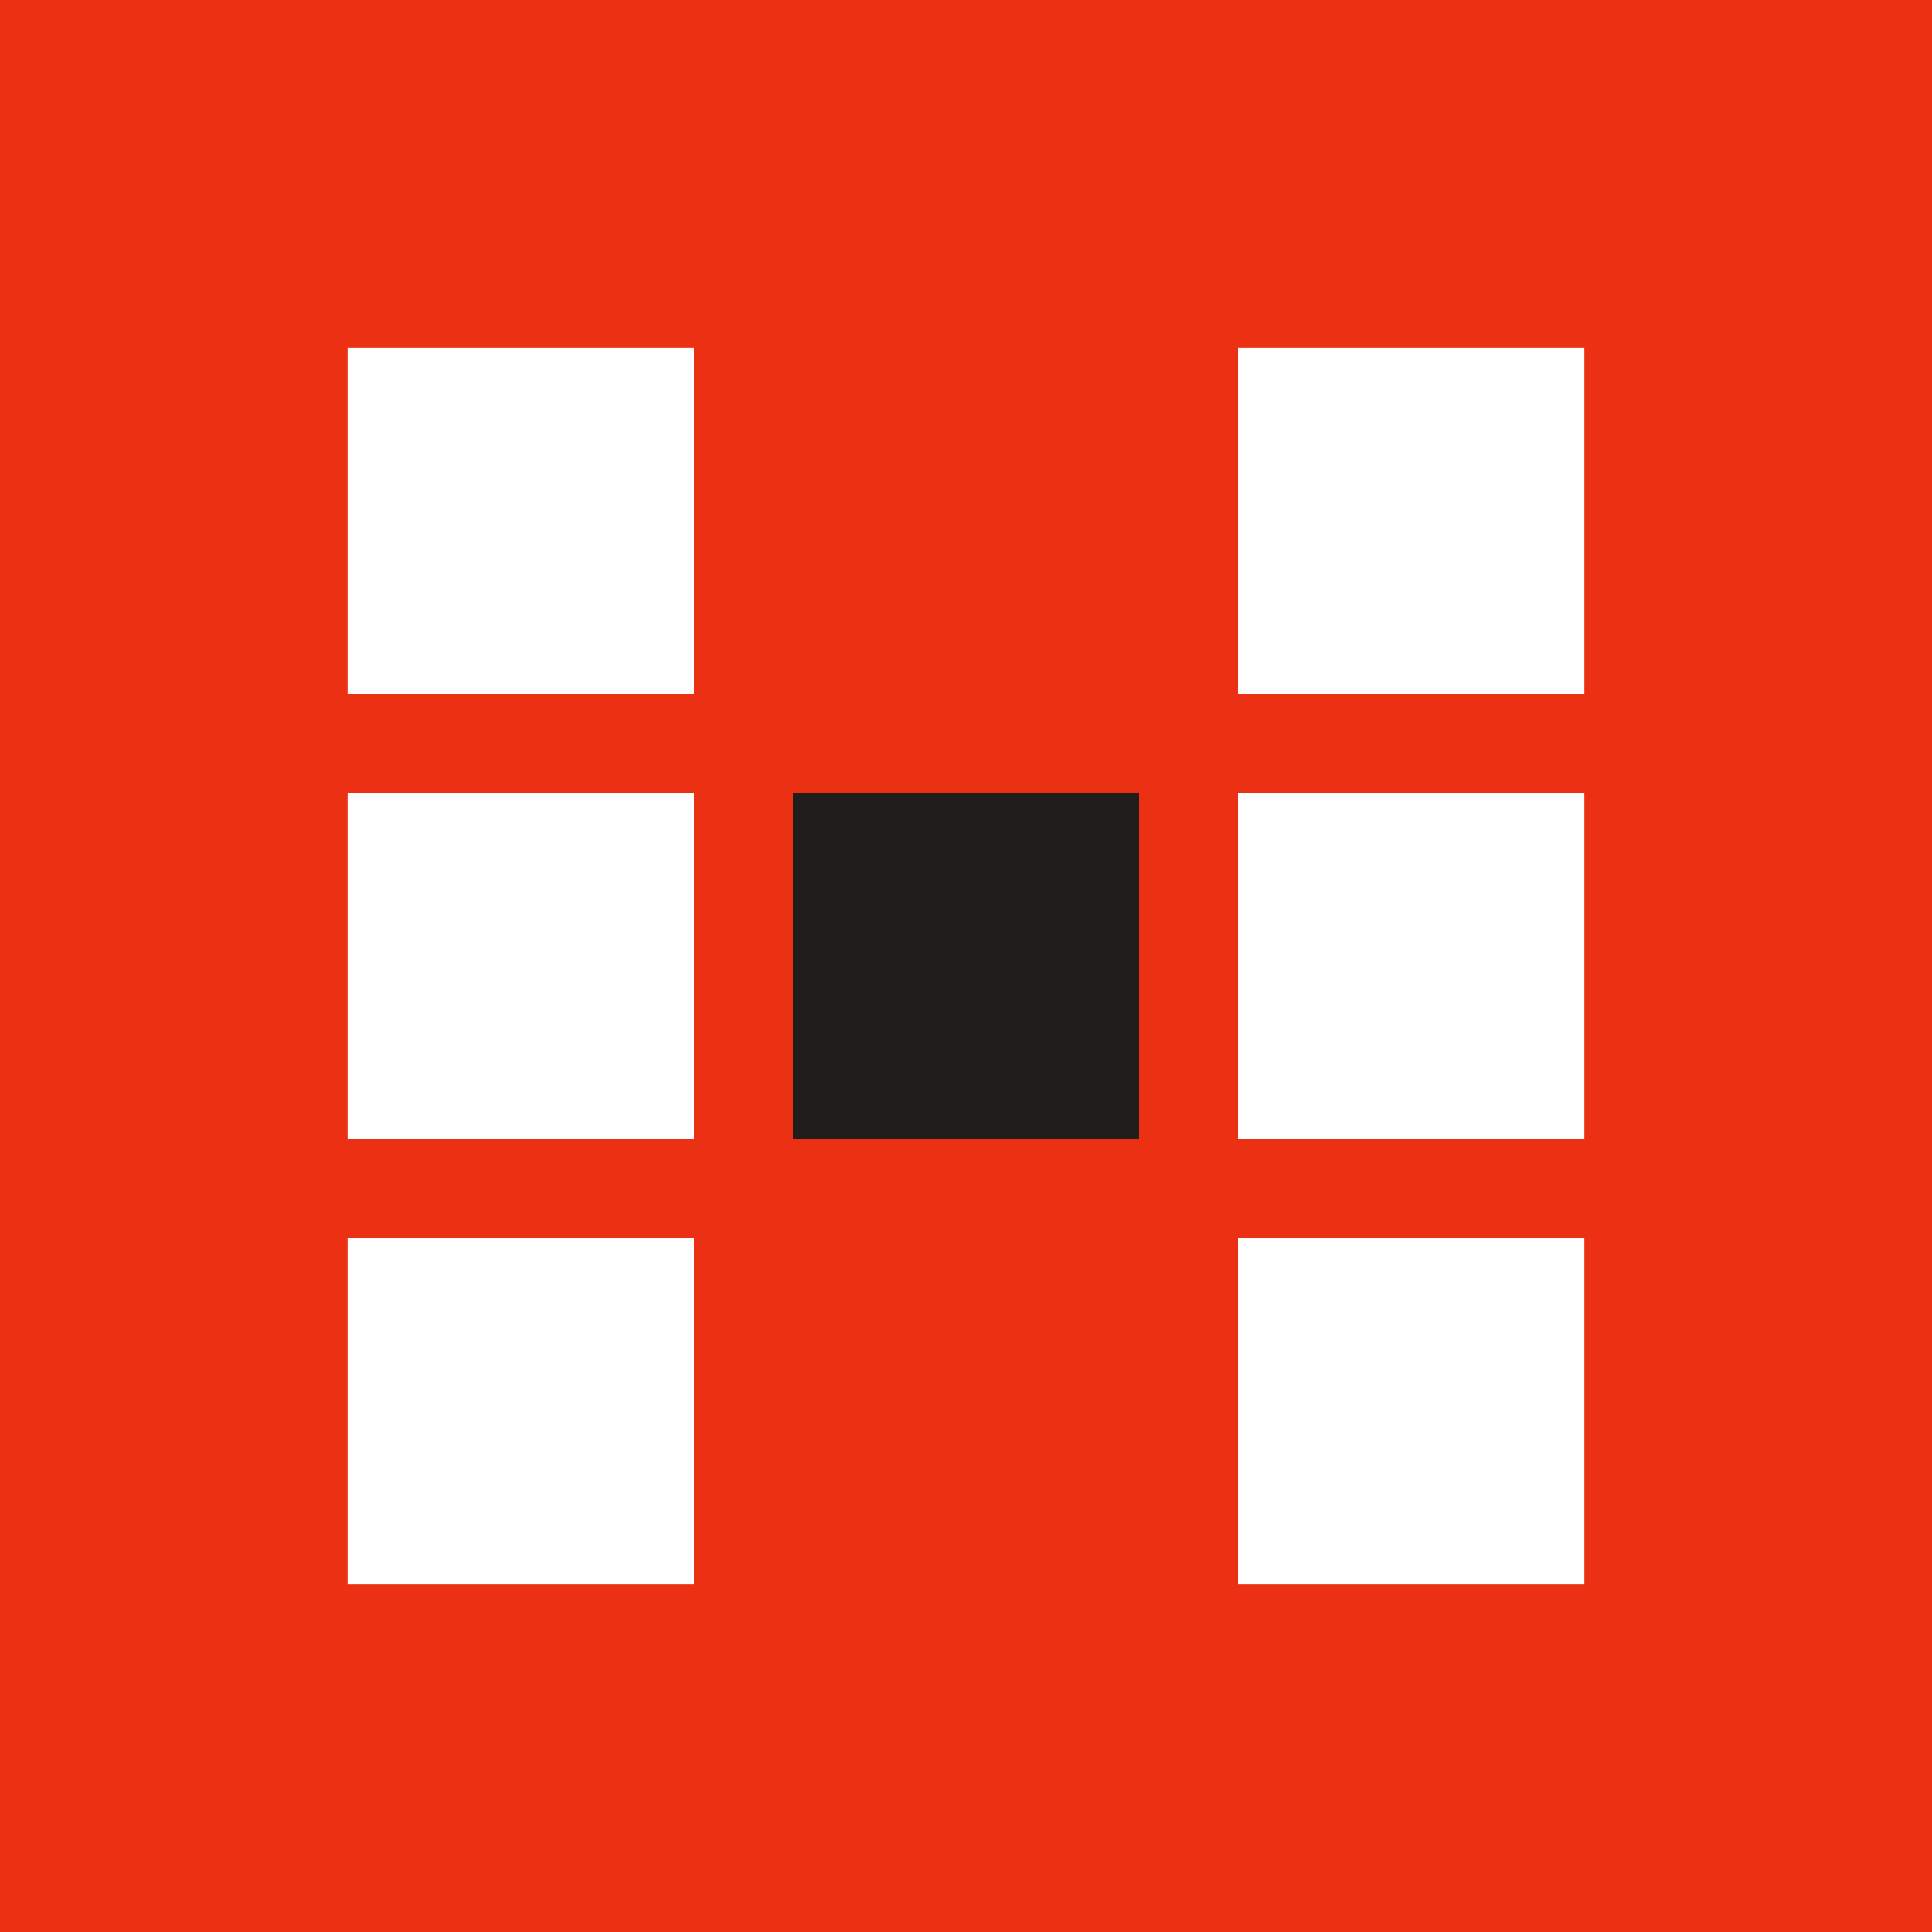
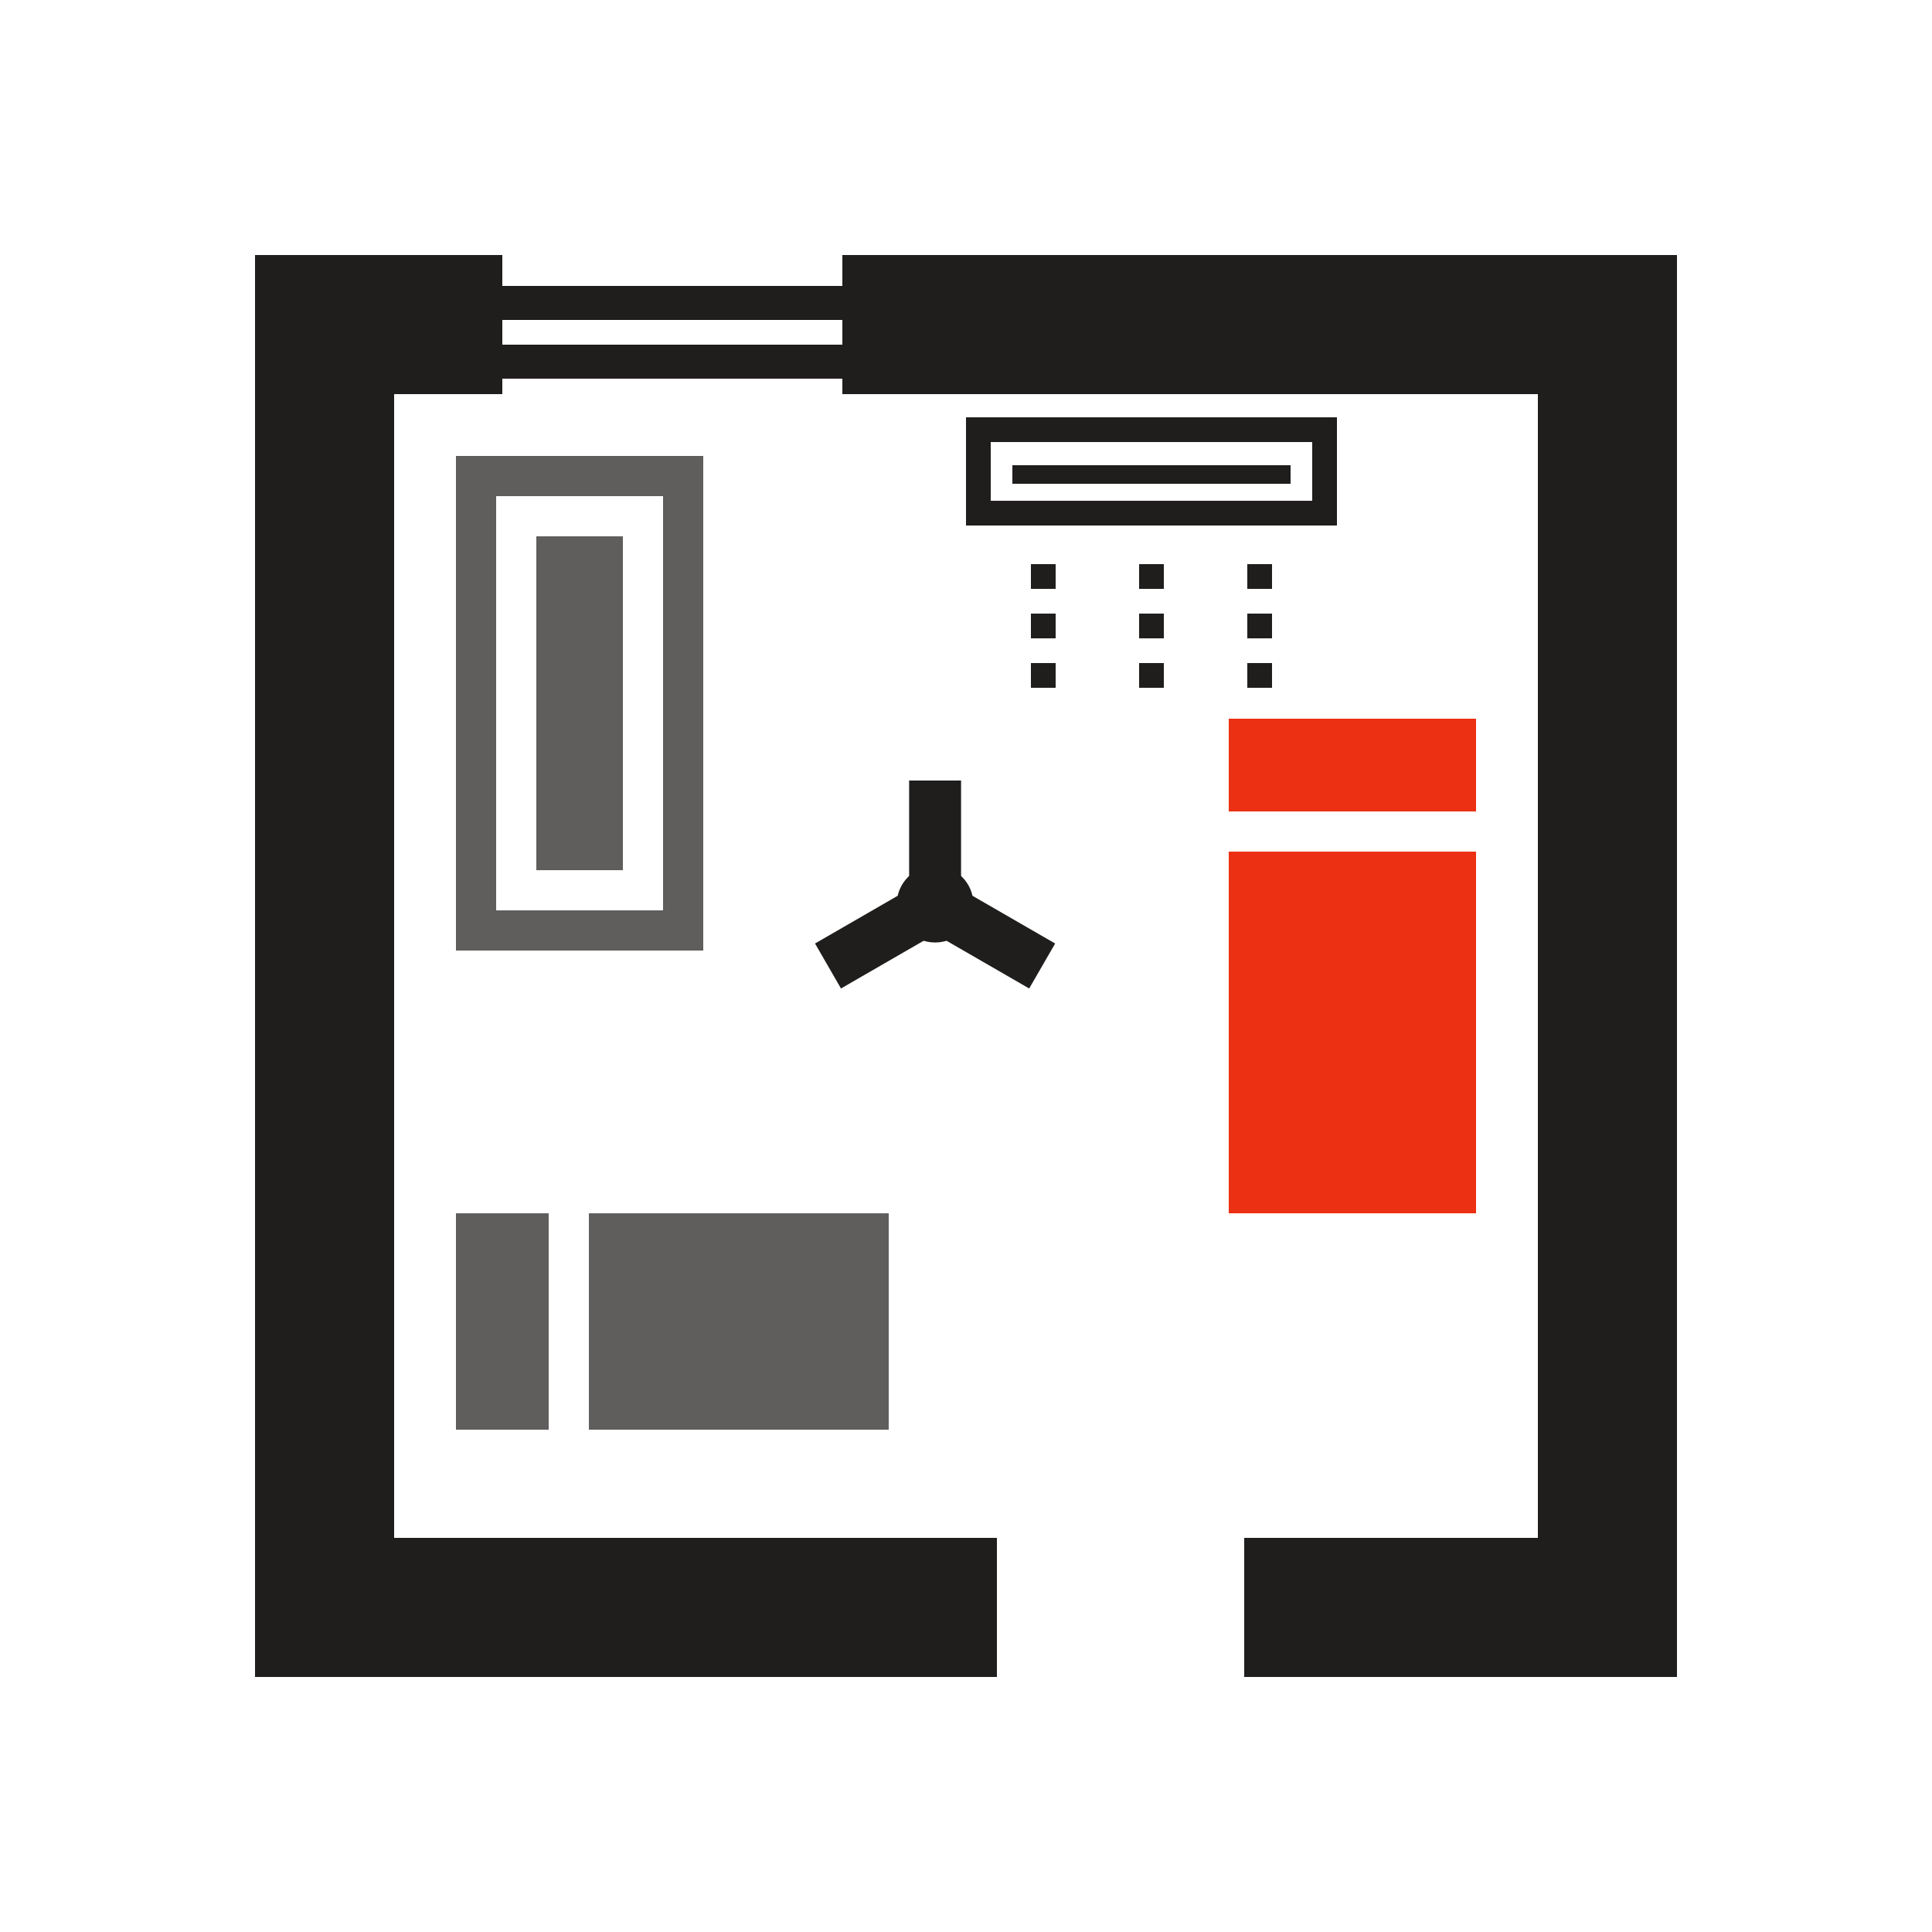
<svg xmlns="http://www.w3.org/2000/svg" width="192" height="192" viewBox="0 0 192 192">
-   <rect width="192" height="192" fill="#EC3013" />
-   <rect x="34.560" y="34.560" width="34.406" height="34.406" fill="#FFFFFF" />
-   <rect x="34.560" y="78.797" width="34.406" height="34.406" fill="#FFFFFF" />
-   <rect x="34.560" y="123.034" width="34.406" height="34.406" fill="#FFFFFF" />
-   <rect x="123.034" y="34.560" width="34.406" height="34.406" fill="#FFFFFF" />
-   <rect x="123.034" y="78.797" width="34.406" height="34.406" fill="#FFFFFF" />
-   <rect x="123.034" y="123.034" width="34.406" height="34.406" fill="#FFFFFF" />
-   <rect x="78.797" y="78.797" width="34.406" height="34.406" fill="#201E1D" />
+   <rect width="192" height="192" fill="#FFFFFF" />
+   <g transform="translate(19.200 19.200)">
+     <rect x="6.144" y="6.144" width="24.576" height="13.824" fill="#201E1D" />
+     <rect x="64.512" y="6.144" width="82.944" height="13.824" fill="#201E1D" />
+     <rect x="6.144" y="6.144" width="13.824" height="141.312" fill="#201E1D" />
+     <rect x="133.632" y="6.144" width="13.824" height="141.312" fill="#201E1D" />
+     <rect x="6.144" y="133.632" width="73.728" height="13.824" fill="#201E1D" />
+     <rect x="104.448" y="133.632" width="43.008" height="13.824" fill="#201E1D" />
+     <rect x="30.720" y="9.216" width="33.792" height="3.379" fill="#201E1D" />
+     <rect x="30.720" y="15.053" width="33.792" height="3.379" fill="#201E1D" />
+     <rect x="76.800" y="22.272" width="36.864" height="2.458" fill="#201E1D" />
+     <rect x="76.800" y="30.566" width="36.864" height="2.458" fill="#201E1D" />
+     <rect x="76.800" y="22.272" width="2.458" height="10.752" fill="#201E1D" />
+     <rect x="111.206" y="22.272" width="2.458" height="10.752" fill="#201E1D" />
+     <rect x="81.408" y="27.034" width="27.648" height="1.843" fill="#201E1D" />
+     <rect x="83.251" y="36.864" width="2.458" height="2.458" fill="#201E1D" />
+     <rect x="83.251" y="41.779" width="2.458" height="2.458" fill="#201E1D" />
+     <rect x="83.251" y="46.694" width="2.458" height="2.458" fill="#201E1D" />
+     <rect x="94.003" y="36.864" width="2.458" height="2.458" fill="#201E1D" />
+     <rect x="94.003" y="41.779" width="2.458" height="2.458" fill="#201E1D" />
+     <rect x="94.003" y="46.694" width="2.458" height="2.458" fill="#201E1D" />
+     <rect x="104.755" y="36.864" width="2.458" height="2.458" fill="#201E1D" />
+     <rect x="104.755" y="41.779" width="2.458" height="2.458" fill="#201E1D" />
+     <rect x="104.755" y="46.694" width="2.458" height="2.458" fill="#201E1D" />
+     <rect x="26.112" y="26.112" width="24.576" height="3.994" fill="#605D5D" />
+     <rect x="26.112" y="71.270" width="24.576" height="3.994" fill="#605D5D" />
+     <rect x="26.112" y="26.112" width="3.994" height="49.152" fill="#605D5D" />
+     <rect x="46.694" y="26.112" width="3.994" height="49.152" fill="#605D5D" />
+     <rect x="34.099" y="34.099" width="8.602" height="33.178" fill="#605D5D" />
+     <rect x="26.112" y="101.376" width="9.216" height="21.504" fill="#605D5D" />
+     <rect x="39.322" y="101.376" width="29.798" height="21.504" fill="#605D5D" />
+     <rect x="102.912" y="52.224" width="24.576" height="9.216" fill="#EC3013" />
+     <rect x="102.912" y="65.434" width="24.576" height="35.942" fill="#EC3013" />
+     <rect x="71.148" y="58.368" width="5.161" height="12.288" fill="#201E1D" transform="rotate(0 73.728 70.656)" />
+     <rect x="71.148" y="58.368" width="5.161" height="12.288" fill="#201E1D" transform="rotate(120 73.728 70.656)" />
+     <rect x="71.148" y="58.368" width="5.161" height="12.288" fill="#201E1D" transform="rotate(240 73.728 70.656)" />
+     <circle cx="73.728" cy="70.656" r="3.809" fill="#201E1D" />
+   </g>
</svg>
